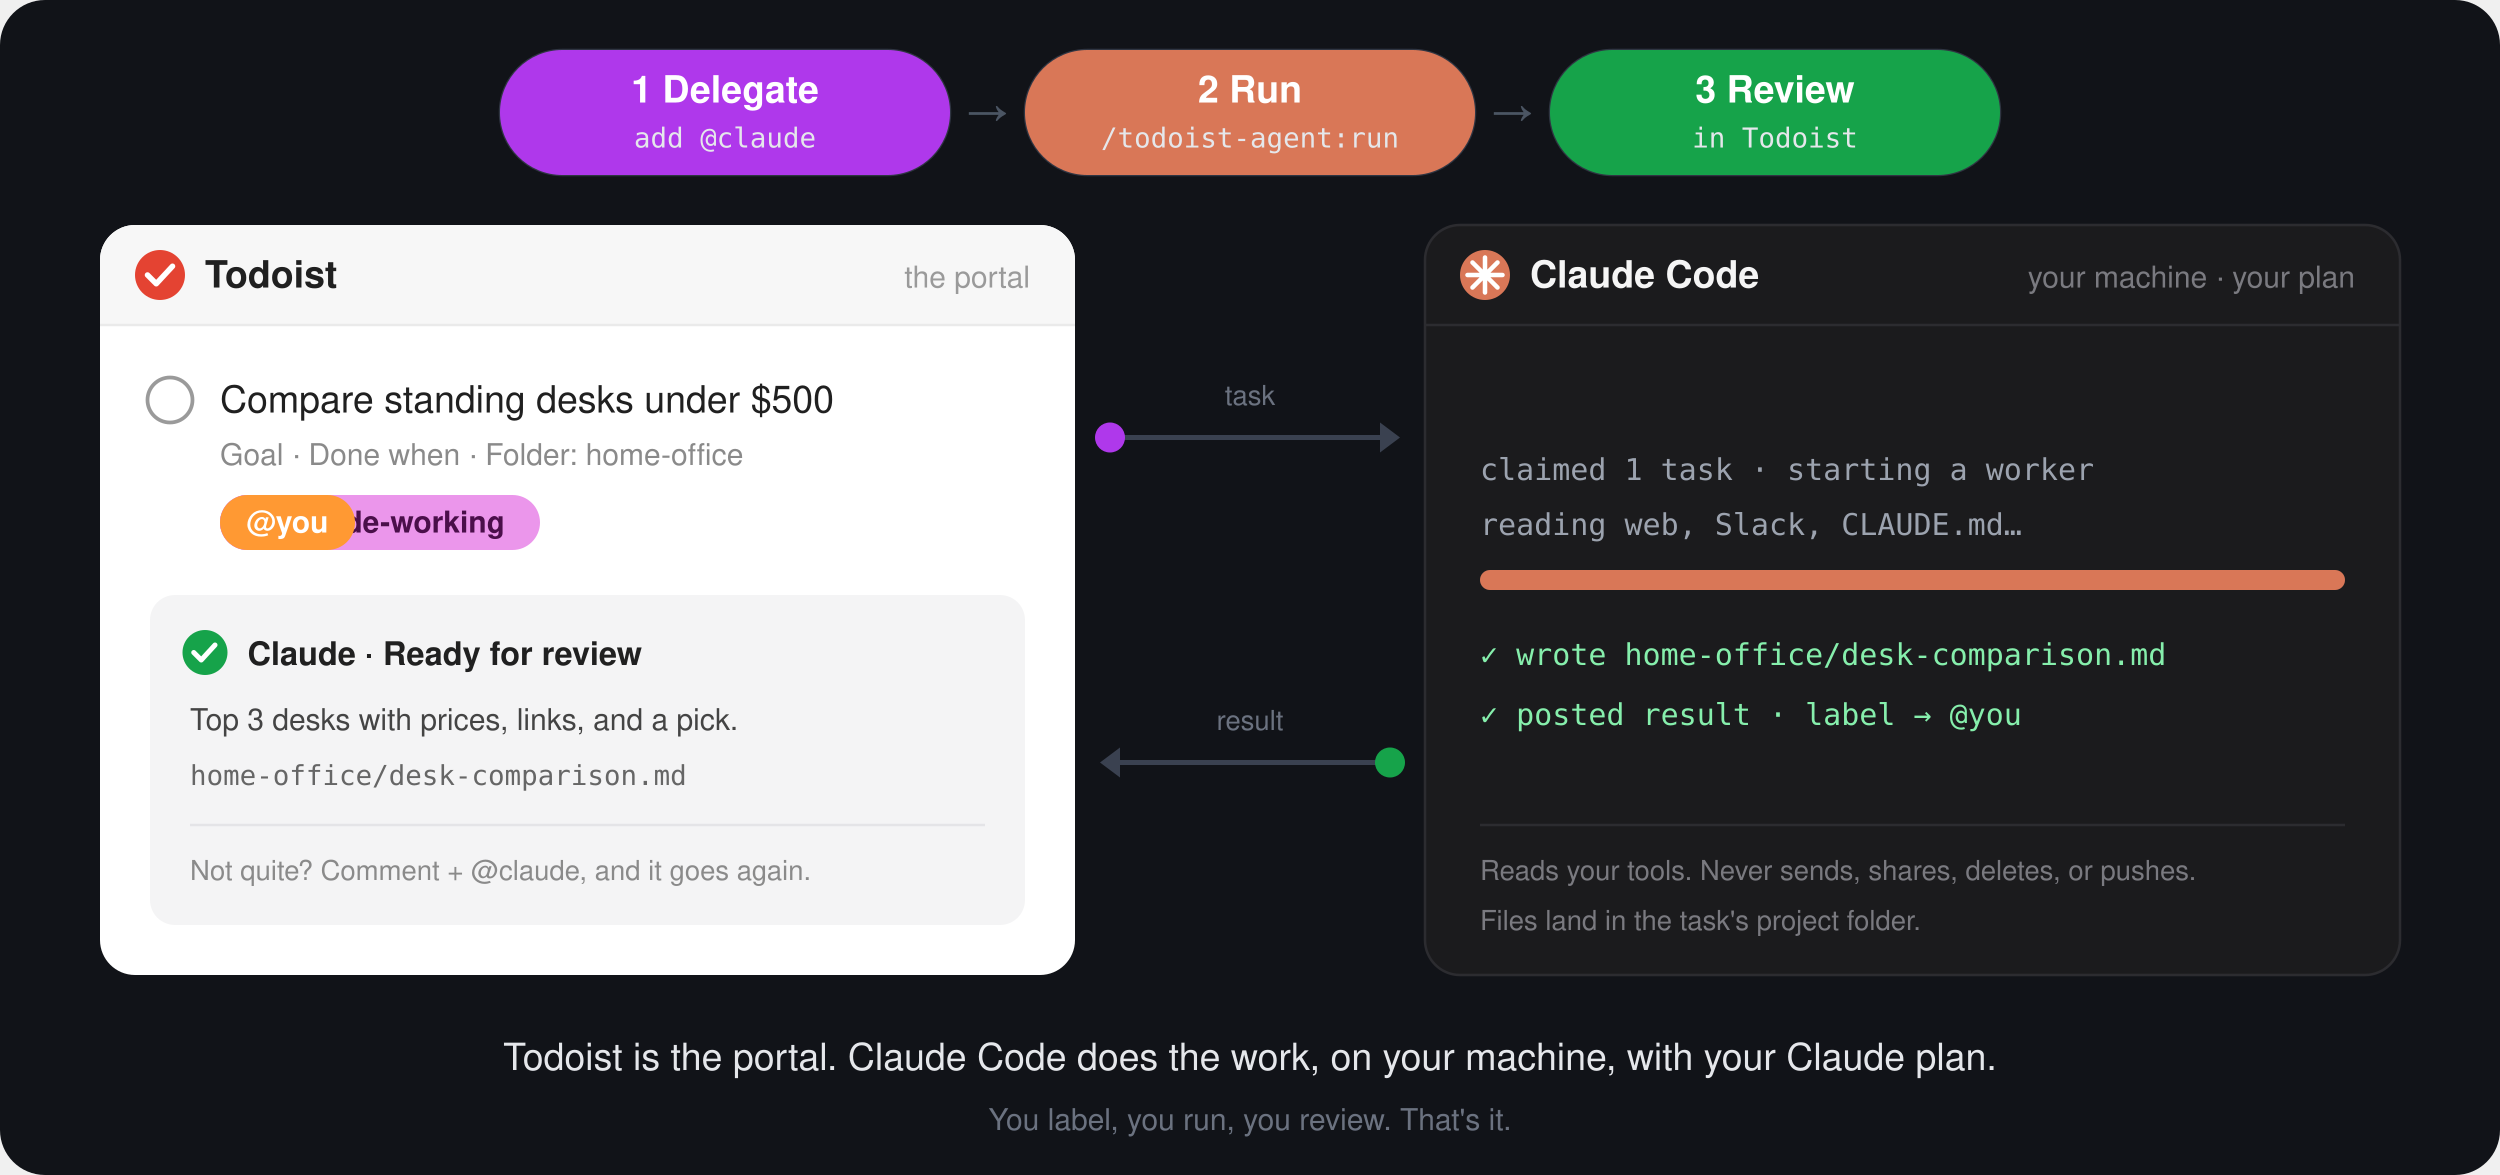
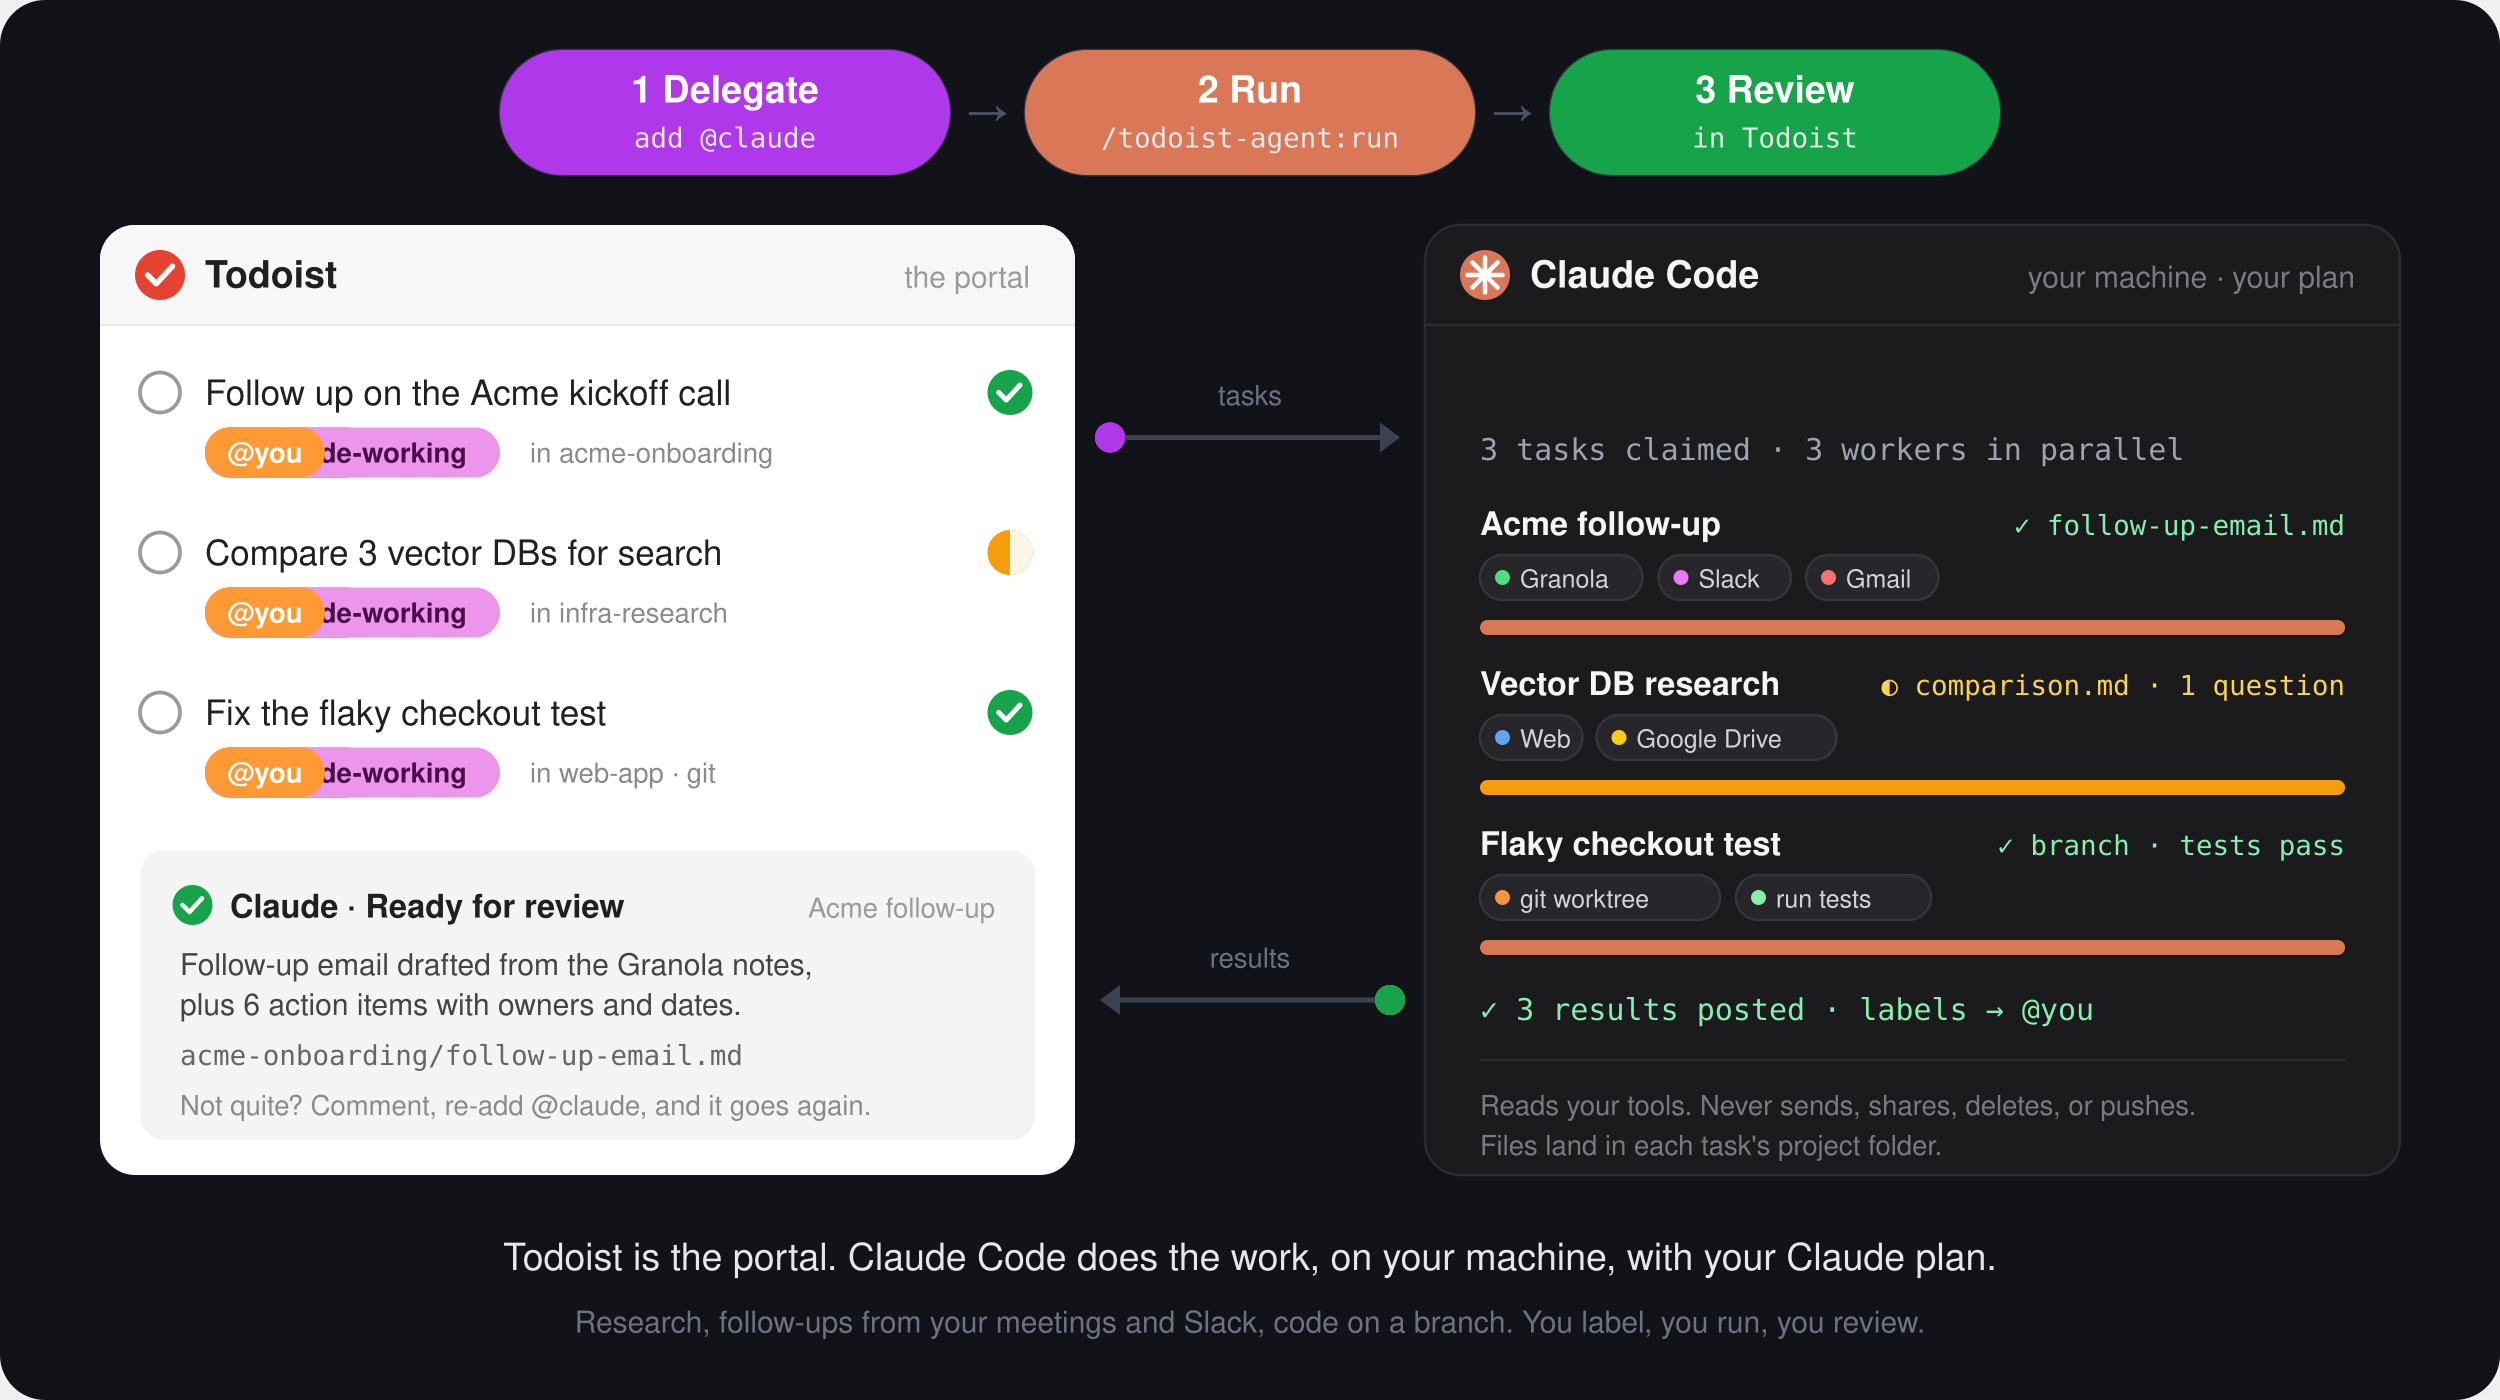
- <svg xmlns="http://www.w3.org/2000/svg" viewBox="0 0 1000 470" width="1000" height="470" role="img" aria-label="Delegate a task in Todoist with the @claude label, run /todoist-agent:run so Claude Code does the work on your machine, then review the result comment back in Todoist.">
+ <svg xmlns="http://www.w3.org/2000/svg" viewBox="0 0 1000 560" width="1000" height="560" role="img" aria-label="Three work tasks are delegated in Todoist with the @claude label. /todoist-agent:run starts three Claude Code workers in parallel, reading Granola, Slack, Gmail, the web, Google Drive, and a git repo. Each result comes back to Todoist as a review comment, and the label flips to you.">
  <style>
    text { font-family: -apple-system, BlinkMacSystemFont, "Segoe UI", Helvetica, Arial, sans-serif; }
    .mono { font-family: ui-monospace, SFMono-Regular, Menlo, Consolas, monospace; }
-     .a { animation-duration: 14s; animation-iteration-count: infinite; animation-timing-function: ease-in-out; }
- 
-     .task    { animation-name: task; }
-     .pill1   { animation-name: pill1; }
-     .pill2   { animation-name: pill2; }
-     .pill3   { animation-name: pill3; }
-     .chip1   { animation-name: pill1; }
-     .chip2   { animation-name: pill2; }
-     .chip3   { animation-name: pill3; }
-     .dotTop  { animation-name: dotTop; }
-     .dotBot  { animation-name: dotBot; }
-     .term    { animation-name: term; }
-     .cover   { animation-name: cover; }
-     .l2      { animation-name: l2; }
-     .l3      { animation-name: l3; }
-     .l4      { animation-name: l4; }
-     .l5      { animation-name: l5; }
-     .bar     { animation-name: bar; transform-box: fill-box; transform-origin: left center; }
-     .comment { animation-name: comment; }
- 
-     @keyframes task    { 0%, 95% { opacity: 1 } 97%, 98% { opacity: 0 } 100% { opacity: 1 } }
-     @keyframes pill1   { 0%, 29% { opacity: 1 } 32%, 98% { opacity: 0 } 100% { opacity: 1 } }
-     @keyframes pill2   { 0%, 29% { opacity: 0 } 32%, 66% { opacity: 1 } 69%, 100% { opacity: 0 } }
-     @keyframes pill3   { 0%, 66% { opacity: 0 } 69%, 95% { opacity: 1 } 97%, 100% { opacity: 0 } }
-     @keyframes dotTop  { 0%, 25% { opacity: 0; transform: translateX(0) } 26% { opacity: 1; transform: translateX(0) }
-                          33% { opacity: 1; transform: translateX(112px) } 34%, 100% { opacity: 0; transform: translateX(112px) } }
-     @keyframes dotBot  { 0%, 65% { opacity: 0; transform: translateX(0) } 66% { opacity: 1; transform: translateX(0) }
-                          72% { opacity: 1; transform: translateX(-112px) } 73%, 100% { opacity: 0; transform: translateX(-112px) } }
-     @keyframes term    { 0%, 95% { opacity: 1 } 97%, 99% { opacity: 0 } 100% { opacity: 1 } }
-     @keyframes cover   { 0%, 34% { transform: translateX(0) } 42%, 98% { transform: translateX(180px) } 99%, 100% { transform: translateX(0) } }
-     @keyframes l2      { 0%, 42% { opacity: 0 } 44%, 100% { opacity: 1 } }
-     @keyframes l3      { 0%, 45% { opacity: 0 } 47%, 100% { opacity: 1 } }
-     @keyframes bar     { 0%, 47% { transform: scaleX(0) } 60%, 98% { transform: scaleX(1) } 99%, 100% { transform: scaleX(0) } }
-     @keyframes l4      { 0%, 60% { opacity: 0 } 62%, 100% { opacity: 1 } }
-     @keyframes l5      { 0%, 63% { opacity: 0 } 65%, 100% { opacity: 1 } }
-     @keyframes comment { 0%, 71% { opacity: 0; transform: translateY(8px) } 74%, 95% { opacity: 1; transform: translateY(0) }
-                          97%, 100% { opacity: 0; transform: translateY(0) } }
-   </style>
-   <rect x="0" y="0" width="1000" height="470" rx="18" fill="#111318" />
-   <g>
-     <rect x="200" y="20" width="180" height="50" rx="25" fill="#1f2430" stroke="#2f3542" />
-     <rect class="a pill1" x="200" y="20" width="180" height="50" rx="25" fill="#af38eb" />
-     <text x="290" y="41" text-anchor="middle" font-size="15" font-weight="700" fill="#fff">1  Delegate</text>
-     <text x="290" y="59" text-anchor="middle" font-size="11" fill="#e5e7eb" class="mono">add @claude</text>
-     <text x="395" y="51" text-anchor="middle" font-size="18" fill="#4b5563">→</text>
-     <rect x="410" y="20" width="180" height="50" rx="25" fill="#1f2430" stroke="#2f3542" />
-     <rect class="a pill2" x="410" y="20" width="180" height="50" rx="25" fill="#d97757" />
-     <text x="500" y="41" text-anchor="middle" font-size="15" font-weight="700" fill="#fff">2  Run</text>
-     <text x="500" y="59" text-anchor="middle" font-size="11" fill="#e5e7eb" class="mono">/todoist-agent:run</text>
-     <text x="605" y="51" text-anchor="middle" font-size="18" fill="#4b5563">→</text>
-     <rect x="620" y="20" width="180" height="50" rx="25" fill="#1f2430" stroke="#2f3542" />
-     <rect class="a pill3" x="620" y="20" width="180" height="50" rx="25" fill="#16a34a" />
-     <text x="710" y="41" text-anchor="middle" font-size="15" font-weight="700" fill="#fff">3  Review</text>
-     <text x="710" y="59" text-anchor="middle" font-size="11" fill="#e5e7eb" class="mono">in Todoist</text>
-   </g>
-   <g>
-     <rect x="40" y="90" width="390" height="300" rx="14" fill="#ffffff" />
-     <path d="M40 104 a14 14 0 0 1 14 -14 h362 a14 14 0 0 1 14 14 v26 h-390 z" fill="#f7f7f7" />
-     <line x1="40" y1="130" x2="430" y2="130" stroke="#eaeaea" />
-     <circle cx="64" cy="110" r="10" fill="#e44332" />
-     <path d="M59 110 l3.5 3.5 l6.5 -7" stroke="#fff" stroke-width="2.2" fill="none" stroke-linecap="round" stroke-linejoin="round" />
-     <text x="82" y="115" font-size="15" font-weight="700" fill="#202020">Todoist</text>
-     <text x="412" y="115" text-anchor="end" font-size="12" fill="#9a9a9a">the portal</text>
-     <g class="a task">
-       <circle cx="68" cy="160" r="9" fill="none" stroke="#9a9a9a" stroke-width="1.5" />
-       <text x="88" y="165" font-size="15" fill="#202020">Compare standing desks under $500</text>
-       <text x="88" y="186" font-size="12" fill="#8a8a8a">Goal · Done when · Folder: home-office</text>
-       <g class="a chip1">
-         <rect x="88" y="198" width="74" height="22" rx="11" fill="#af38eb" />
-         <text x="125" y="213" text-anchor="middle" font-size="12" font-weight="600" fill="#fff">@claude</text>
-       </g>
-       <g class="a chip2">
-         <rect x="88" y="198" width="128" height="22" rx="11" fill="#eb96eb" />
-         <text x="152" y="213" text-anchor="middle" font-size="12" font-weight="600" fill="#4a0f4a">@claude-working</text>
-       </g>
-       <g class="a chip3">
-         <rect x="88" y="198" width="54" height="22" rx="11" fill="#ff9933" />
-         <text x="115" y="213" text-anchor="middle" font-size="12" font-weight="600" fill="#fff">@you</text>
-       </g>
-     </g>
-     <g class="a comment">
-       <rect x="60" y="238" width="350" height="132" rx="10" fill="#f4f4f5" />
-       <circle cx="82" cy="261" r="9" fill="#16a34a" />
-       <path d="M77.5 261 l3 3 l5.5 -6" stroke="#fff" stroke-width="2" fill="none" stroke-linecap="round" stroke-linejoin="round" />
-       <text x="99" y="266" font-size="13" font-weight="700" fill="#202020">Claude · Ready for review</text>
-       <text x="76" y="292" font-size="12" fill="#444">Top 3 desks with prices, links, and a pick.</text>
-       <text x="76" y="314" font-size="11" fill="#666" class="mono">home-office/desk-comparison.md</text>
-       <line x1="76" y1="330" x2="394" y2="330" stroke="#e4e4e7" />
-       <text x="76" y="352" font-size="11" fill="#8a8a8a">Not quite? Comment + @claude, and it goes again.</text>
-     </g>
-   </g>
-   <g>
-     <line x1="442" y1="175" x2="552" y2="175" stroke="#3a4150" stroke-width="2" />
-     <path d="M552 169 l8 6 l-8 6 z" fill="#3a4150" />
-     <text x="500" y="162" text-anchor="middle" font-size="11" fill="#6b7280">task</text>
-     <circle class="a dotTop" cx="444" cy="175" r="6" fill="#af38eb" />
-     <line x1="448" y1="305" x2="558" y2="305" stroke="#3a4150" stroke-width="2" />
-     <path d="M448 299 l-8 6 l8 6 z" fill="#3a4150" />
-     <text x="500" y="292" text-anchor="middle" font-size="11" fill="#6b7280">result</text>
-     <circle class="a dotBot" cx="556" cy="305" r="6" fill="#16a34a" />
-   </g>
-   <g>
-     <rect x="570" y="90" width="390" height="300" rx="14" fill="#1b1b1d" stroke="#2c2c30" />
-     <line x1="570" y1="130" x2="960" y2="130" stroke="#2c2c30" />
-     <circle cx="594" cy="110" r="10" fill="#d97757" />
-     <path d="M594 103 v14 M587 110 h14 M589 105 l10 10 M599 105 l-10 10" stroke="#fff" stroke-width="1.8" stroke-linecap="round" />
-     <text x="612" y="115" font-size="15" font-weight="700" fill="#f5f5f5">Claude Code</text>
-     <text x="942" y="115" text-anchor="end" font-size="12" fill="#7a7a80">your machine · your plan</text>
-     <g class="a term">
-       <text x="592" y="162" font-size="13" class="mono" fill="#e5e5e5">
-         <tspan fill="#d97757">&gt;</tspan> /todoist-agent:run</text>
-       <rect class="a cover" x="588" y="146" width="180" height="24" fill="#1b1b1d" />
-       <text class="a l2 mono" x="592" y="192" font-size="12" fill="#9ca3af">claimed 1 task · starting a worker</text>
-       <text class="a l3" x="592" y="214" font-size="12" fill="#9ca3af">
-         <tspan class="mono">reading web, Slack, CLAUDE.md…</tspan>
-       </text>
-       <rect class="a l3" x="592" y="228" width="346" height="8" rx="4" fill="#2c2c30" />
-       <rect class="a bar" x="592" y="228" width="346" height="8" rx="4" fill="#d97757" />
-       <text class="a l4" x="592" y="266" font-size="12" fill="#86efac">
-         <tspan class="mono">✓ wrote home-office/desk-comparison.md</tspan>
-       </text>
-       <text class="a l5" x="592" y="290" font-size="12" fill="#86efac">
-         <tspan class="mono">✓ posted result · label → @you</tspan>
-       </text>
-     </g>
-     <line x1="592" y1="330" x2="938" y2="330" stroke="#2c2c30" />
-     <text x="592" y="352" font-size="11" fill="#7a7a80">Reads your tools. Never sends, shares, deletes, or pushes.</text>
-     <text x="592" y="372" font-size="11" fill="#7a7a80">Files land in the task's project folder.</text>
-   </g>
-   <text x="500" y="428" text-anchor="middle" font-size="15" fill="#e5e7eb">Todoist is the portal. Claude Code does the work, on your machine, with your Claude plan.</text>
-   <text x="500" y="452" text-anchor="middle" font-size="12" fill="#6b7280">You label, you run, you review. That's it.</text>
+     .a { animation-duration: 18s; animation-iteration-count: infinite; animation-timing-function: ease-in-out; }
+     .bar { transform-box: fill-box; transform-origin: left center; }
+ @keyframes k1 { 0%, 29% { opacity: 1 } 30.5%, 99% { opacity: 0 } 100% { opacity: 1 } }
+ .k1 { animation-name: k1; }
+ @keyframes k2 { 0%, 28.5% { opacity: 0 } 30%, 69% { opacity: 1 } 70.5%, 100% { opacity: 0 } }
+ .k2 { animation-name: k2; }
+ @keyframes k3 { 0%, 68.5% { opacity: 0 } 70%, 95% { opacity: 1 } 96.5%, 100% { opacity: 0 } }
+ .k3 { animation-name: k3; }
+ @keyframes k4 { 0%, 95% { opacity: 1 } 96.5%, 99% { opacity: 0 } 100% { opacity: 1 } }
+ .k4 { animation-name: k4; }
+ @keyframes k5 { 0%, 29% { opacity: 1 } 30.5%, 99% { opacity: 0 } 100% { opacity: 1 } }
+ .k5 { animation-name: k5; }
+ @keyframes k6 { 0%, 28.5% { opacity: 0 } 30%, 62% { opacity: 1 } 63.5%, 100% { opacity: 0 } }
+ .k6 { animation-name: k6; }
+ @keyframes k7 { 0%, 61.5% { opacity: 0 } 63%, 95% { opacity: 1 } 96.5%, 100% { opacity: 0 } }
+ .k7 { animation-name: k7; }
+ @keyframes k8 { 0%, 61.5% { opacity: 0 } 63%, 95% { opacity: 1 } 96.5%, 100% { opacity: 0 } }
+ .k8 { animation-name: k8; }
+ @keyframes k9 { 0%, 4.5% { opacity: 0 } 6%, 95% { opacity: 1 } 96.5%, 100% { opacity: 0 } }
+ .k9 { animation-name: k9; }
+ @keyframes k10 { 0%, 4.5% { opacity: 0 } 6%, 29% { opacity: 1 } 30.5%, 100% { opacity: 0 } }
+ .k10 { animation-name: k10; }
+ @keyframes k11 { 0%, 28.5% { opacity: 0 } 30%, 70% { opacity: 1 } 71.5%, 100% { opacity: 0 } }
+ .k11 { animation-name: k11; }
+ @keyframes k12 { 0%, 69.5% { opacity: 0 } 71%, 95% { opacity: 1 } 96.5%, 100% { opacity: 0 } }
+ .k12 { animation-name: k12; }
+ @keyframes k13 { 0%, 69.5% { opacity: 0 } 71%, 95% { opacity: 1 } 96.5%, 100% { opacity: 0 } }
+ .k13 { animation-name: k13; }
+ @keyframes k14 { 0%, 10.5% { opacity: 0 } 12%, 95% { opacity: 1 } 96.5%, 100% { opacity: 0 } }
+ .k14 { animation-name: k14; }
+ @keyframes k15 { 0%, 10.5% { opacity: 0 } 12%, 29% { opacity: 1 } 30.5%, 100% { opacity: 0 } }
+ .k15 { animation-name: k15; }
+ @keyframes k16 { 0%, 28.5% { opacity: 0 } 30%, 66% { opacity: 1 } 67.5%, 100% { opacity: 0 } }
+ .k16 { animation-name: k16; }
+ @keyframes k17 { 0%, 65.5% { opacity: 0 } 67%, 95% { opacity: 1 } 96.5%, 100% { opacity: 0 } }
+ .k17 { animation-name: k17; }
+ @keyframes k18 { 0%, 65.5% { opacity: 0 } 67%, 95% { opacity: 1 } 96.5%, 100% { opacity: 0 } }
+ .k18 { animation-name: k18; }
+ @keyframes k19 { 0%, 71.5% { opacity: 0; transform: translateY(8px) } 73%, 95% { opacity: 1; transform: translateY(0) } 96.5%, 100% { opacity: 0; transform: translateY(0) } }
+ .k19 { animation-name: k19; }
+ @keyframes k20 { 0%, 26% { opacity: 0; transform: translateX(0) } 26.5% { opacity: 1; transform: translateX(0) } 30% { opacity: 1; transform: translateX(112px) } 30.5%, 100% { opacity: 0; transform: translateX(112px) } }
+ .k20 { animation-name: k20; }
+ @keyframes k21 { 0%, 27.5% { opacity: 0; transform: translateX(0) } 28.0% { opacity: 1; transform: translateX(0) } 31.5% { opacity: 1; transform: translateX(112px) } 32.0%, 100% { opacity: 0; transform: translateX(112px) } }
+ .k21 { animation-name: k21; }
+ @keyframes k22 { 0%, 29% { opacity: 0; transform: translateX(0) } 29.5% { opacity: 1; transform: translateX(0) } 33% { opacity: 1; transform: translateX(112px) } 33.5%, 100% { opacity: 0; transform: translateX(112px) } }
+ .k22 { animation-name: k22; }
+ @keyframes k23 { 0%, 58% { opacity: 0; transform: translateX(0) } 58.5% { opacity: 1; transform: translateX(0) } 62.5% { opacity: 1; transform: translateX(-112px) } 63.0%, 100% { opacity: 0; transform: translateX(-112px) } }
+ .k23 { animation-name: k23; }
+ @keyframes k24 { 0%, 66% { opacity: 0; transform: translateX(0) } 66.5% { opacity: 1; transform: translateX(0) } 70.5% { opacity: 1; transform: translateX(-112px) } 71.0%, 100% { opacity: 0; transform: translateX(-112px) } }
+ .k24 { animation-name: k24; }
+ @keyframes k25 { 0%, 62% { opacity: 0; transform: translateX(0) } 62.5% { opacity: 1; transform: translateX(0) } 66.5% { opacity: 1; transform: translateX(-112px) } 67.0%, 100% { opacity: 0; transform: translateX(-112px) } }
+ .k25 { animation-name: k25; }
+ @keyframes k26 { 0%, 95% { opacity: 1 } 96.5%, 99% { opacity: 0 } 100% { opacity: 1 } }
+ .k26 { animation-name: k26; }
+ @keyframes k27 { 0%, 30% { transform: translateX(0) } 36%, 96.5% { transform: translateX(180px) } 97.5%, 100% { transform: translateX(0) } }
+ .k27 { animation-name: k27; }
+ @keyframes k28 { 0%, 35.5% { opacity: 0 } 37%, 95% { opacity: 1 } 96.5%, 100% { opacity: 0 } }
+ .k28 { animation-name: k28; }
+ @keyframes k29 { 0%, 37.5% { opacity: 0 } 39%, 95% { opacity: 1 } 96.5%, 100% { opacity: 0 } }
+ .k29 { animation-name: k29; }
+ @keyframes k30 { 0%, 39.5% { opacity: 0 } 41%, 95% { opacity: 1 } 96.5%, 100% { opacity: 0 } }
+ .k30 { animation-name: k30; }
+ @keyframes k31 { 0%, 42.5% { opacity: 0 } 44%, 95% { opacity: 1 } 96.5%, 100% { opacity: 0 } }
+ .k31 { animation-name: k31; }
+ @keyframes k32 { 0%, 45.5% { opacity: 0 } 47%, 95% { opacity: 1 } 96.5%, 100% { opacity: 0 } }
+ .k32 { animation-name: k32; }
+ @keyframes k33 { 0%, 41% { transform: scaleX(0) } 58%, 95% { transform: scaleX(1) } 96.5%, 100% { transform: scaleX(0) } }
+ .k33 { animation-name: k33; }
+ @keyframes k34 { 0%, 56.5% { opacity: 0 } 58%, 95% { opacity: 1 } 96.5%, 100% { opacity: 0 } }
+ .k34 { animation-name: k34; }
+ @keyframes k35 { 0%, 38.5% { opacity: 0 } 40%, 95% { opacity: 1 } 96.5%, 100% { opacity: 0 } }
+ .k35 { animation-name: k35; }
+ @keyframes k36 { 0%, 40.5% { opacity: 0 } 42%, 95% { opacity: 1 } 96.5%, 100% { opacity: 0 } }
+ .k36 { animation-name: k36; }
+ @keyframes k37 { 0%, 43.5% { opacity: 0 } 45%, 95% { opacity: 1 } 96.5%, 100% { opacity: 0 } }
+ .k37 { animation-name: k37; }
+ @keyframes k38 { 0%, 41% { transform: scaleX(0) } 66%, 95% { transform: scaleX(0.8) } 96.5%, 100% { transform: scaleX(0) } }
+ .k38 { animation-name: k38; }
+ @keyframes k39 { 0%, 64.5% { opacity: 0 } 66%, 95% { opacity: 1 } 96.5%, 100% { opacity: 0 } }
+ .k39 { animation-name: k39; }
+ @keyframes k40 { 0%, 39.5% { opacity: 0 } 41%, 95% { opacity: 1 } 96.5%, 100% { opacity: 0 } }
+ .k40 { animation-name: k40; }
+ @keyframes k41 { 0%, 41.5% { opacity: 0 } 43%, 95% { opacity: 1 } 96.5%, 100% { opacity: 0 } }
+ .k41 { animation-name: k41; }
+ @keyframes k42 { 0%, 44.5% { opacity: 0 } 46%, 95% { opacity: 1 } 96.5%, 100% { opacity: 0 } }
+ .k42 { animation-name: k42; }
+ @keyframes k43 { 0%, 41% { transform: scaleX(0) } 62%, 95% { transform: scaleX(1) } 96.5%, 100% { transform: scaleX(0) } }
+ .k43 { animation-name: k43; }
+ @keyframes k44 { 0%, 60.5% { opacity: 0 } 62%, 95% { opacity: 1 } 96.5%, 100% { opacity: 0 } }
+ .k44 { animation-name: k44; }
+ @keyframes k45 { 0%, 69.5% { opacity: 0 } 71%, 95% { opacity: 1 } 96.5%, 100% { opacity: 0 } }
+ .k45 { animation-name: k45; }
+ </style>
+   <rect width="1000" height="560" rx="18" fill="#111318" />
+   <rect x="200" y="20" width="180" height="50" rx="25" fill="#1f2430" stroke="#2f3542" />
+   <rect class="a k1" x="200" y="20" width="180" height="50" rx="25" fill="#af38eb" />
+   <text x="290" y="41" text-anchor="middle" font-size="15" font-weight="700" fill="#fff">1  Delegate</text>
+   <text x="290" y="59" text-anchor="middle" font-size="11" fill="#e5e7eb" class="mono">add @claude</text>
+   <text x="395" y="51" text-anchor="middle" font-size="18" fill="#4b5563">→</text>
+   <rect x="410" y="20" width="180" height="50" rx="25" fill="#1f2430" stroke="#2f3542" />
+   <rect class="a k2" x="410" y="20" width="180" height="50" rx="25" fill="#d97757" />
+   <text x="500" y="41" text-anchor="middle" font-size="15" font-weight="700" fill="#fff">2  Run</text>
+   <text x="500" y="59" text-anchor="middle" font-size="11" fill="#e5e7eb" class="mono">/todoist-agent:run</text>
+   <text x="605" y="51" text-anchor="middle" font-size="18" fill="#4b5563">→</text>
+   <rect x="620" y="20" width="180" height="50" rx="25" fill="#1f2430" stroke="#2f3542" />
+   <rect class="a k3" x="620" y="20" width="180" height="50" rx="25" fill="#16a34a" />
+   <text x="710" y="41" text-anchor="middle" font-size="15" font-weight="700" fill="#fff">3  Review</text>
+   <text x="710" y="59" text-anchor="middle" font-size="11" fill="#e5e7eb" class="mono">in Todoist</text>
+   <rect x="40" y="90" width="390" height="380" rx="14" fill="#ffffff" />
+   <path d="M40 104 a14 14 0 0 1 14 -14 h362 a14 14 0 0 1 14 14 v26 h-390 z" fill="#f7f7f7" />
+   <line x1="40" y1="130" x2="430" y2="130" stroke="#eaeaea" />
+   <circle cx="64" cy="110" r="10" fill="#e44332" />
+   <path d="M59 110 l3.5 3.5 l6.5 -7" stroke="#fff" stroke-width="2.2" fill="none" stroke-linecap="round" stroke-linejoin="round" />
+   <text x="82" y="115" font-size="15" font-weight="700" fill="#202020">Todoist</text>
+   <text x="412" y="115" text-anchor="end" font-size="12" fill="#9a9a9a">the portal</text>
+   <g class="a k4">
+     <circle cx="64" cy="157" r="8" fill="none" stroke="#9a9a9a" stroke-width="1.5" />
+     <text x="82" y="162" font-size="14" fill="#202020">Follow up on the Acme kickoff call</text>
+     <text x="212" y="185" font-size="11" fill="#8a8a8a">in acme-onboarding</text>
+     <g class="a k5">
+       <rect x="82" y="171" width="66" height="20" rx="10" fill="#af38eb" />
+       <text x="115.0" y="185" text-anchor="middle" font-size="11" font-weight="600" fill="#fff">@claude</text>
+     </g>
+     <g class="a k6">
+       <rect x="82" y="171" width="118" height="20" rx="10" fill="#eb96eb" />
+       <text x="141.0" y="185" text-anchor="middle" font-size="11" font-weight="600" fill="#4a0f4a">@claude-working</text>
+     </g>
+     <g class="a k7">
+       <rect x="82" y="171" width="48" height="20" rx="10" fill="#ff9933" />
+       <text x="106.0" y="185" text-anchor="middle" font-size="11" font-weight="600" fill="#fff">@you</text>
+     </g>
+     <g class="a k8">
+       <circle cx="404" cy="157" r="9" fill="#16a34a" />
+       <path d="M399.5 157 l3 3 l5.5 -6" stroke="#fff" stroke-width="2" fill="none" stroke-linecap="round" stroke-linejoin="round" />
+     </g>
+   </g>
+   <g class="a k9">
+     <circle cx="64" cy="221" r="8" fill="none" stroke="#9a9a9a" stroke-width="1.5" />
+     <text x="82" y="226" font-size="14" fill="#202020">Compare 3 vector DBs for search</text>
+     <text x="212" y="249" font-size="11" fill="#8a8a8a">in infra-research</text>
+     <g class="a k10">
+       <rect x="82" y="235" width="66" height="20" rx="10" fill="#af38eb" />
+       <text x="115.0" y="249" text-anchor="middle" font-size="11" font-weight="600" fill="#fff">@claude</text>
+     </g>
+     <g class="a k11">
+       <rect x="82" y="235" width="118" height="20" rx="10" fill="#eb96eb" />
+       <text x="141.0" y="249" text-anchor="middle" font-size="11" font-weight="600" fill="#4a0f4a">@claude-working</text>
+     </g>
+     <g class="a k12">
+       <rect x="82" y="235" width="48" height="20" rx="10" fill="#ff9933" />
+       <text x="106.0" y="249" text-anchor="middle" font-size="11" font-weight="600" fill="#fff">@you</text>
+     </g>
+     <g class="a k13">
+       <circle cx="404" cy="221" r="9" fill="#f59e0b" />
+       <path d="M404 212 a9 9 0 0 1 0 18 z" fill="#fff" opacity="0.9" />
+     </g>
+   </g>
+   <g class="a k14">
+     <circle cx="64" cy="285" r="8" fill="none" stroke="#9a9a9a" stroke-width="1.5" />
+     <text x="82" y="290" font-size="14" fill="#202020">Fix the flaky checkout test</text>
+     <text x="212" y="313" font-size="11" fill="#8a8a8a">in web-app · git</text>
+     <g class="a k15">
+       <rect x="82" y="299" width="66" height="20" rx="10" fill="#af38eb" />
+       <text x="115.0" y="313" text-anchor="middle" font-size="11" font-weight="600" fill="#fff">@claude</text>
+     </g>
+     <g class="a k16">
+       <rect x="82" y="299" width="118" height="20" rx="10" fill="#eb96eb" />
+       <text x="141.0" y="313" text-anchor="middle" font-size="11" font-weight="600" fill="#4a0f4a">@claude-working</text>
+     </g>
+     <g class="a k17">
+       <rect x="82" y="299" width="48" height="20" rx="10" fill="#ff9933" />
+       <text x="106.0" y="313" text-anchor="middle" font-size="11" font-weight="600" fill="#fff">@you</text>
+     </g>
+     <g class="a k18">
+       <circle cx="404" cy="285" r="9" fill="#16a34a" />
+       <path d="M399.5 285 l3 3 l5.5 -6" stroke="#fff" stroke-width="2" fill="none" stroke-linecap="round" stroke-linejoin="round" />
+     </g>
+   </g>
+   <g class="a k19">
+     <rect x="56" y="340" width="358" height="116" rx="10" fill="#f4f4f5" />
+     <circle cx="77" cy="362" r="8" fill="#16a34a" />
+     <path d="M73 362 l2.8 2.8 l5 -5.5" stroke="#fff" stroke-width="1.8" fill="none" stroke-linecap="round" stroke-linejoin="round" />
+     <text x="92" y="367" font-size="13" font-weight="700" fill="#202020">Claude · Ready for review</text>
+     <text x="398" y="367" text-anchor="end" font-size="11" fill="#9a9a9a">Acme follow-up</text>
+     <text x="72" y="390" font-size="12" fill="#444">Follow-up email drafted from the Granola notes,</text>
+     <text x="72" y="406" font-size="12" fill="#444">plus 6 action items with owners and dates.</text>
+     <text x="72" y="426" font-size="11" fill="#666" class="mono">acme-onboarding/follow-up-email.md</text>
+     <text x="72" y="446" font-size="11" fill="#8a8a8a">Not quite? Comment, re-add @claude, and it goes again.</text>
+   </g>
+   <line x1="442" y1="175" x2="552" y2="175" stroke="#3a4150" stroke-width="2" />
+   <path d="M552 169 l8 6 l-8 6 z" fill="#3a4150" />
+   <text x="500" y="162" text-anchor="middle" font-size="11" fill="#6b7280">tasks</text>
+   <circle class="a k20" cx="444" cy="175" r="6" fill="#af38eb" />
+   <circle class="a k21" cx="444" cy="175" r="6" fill="#af38eb" />
+   <circle class="a k22" cx="444" cy="175" r="6" fill="#af38eb" />
+   <line x1="448" y1="400" x2="558" y2="400" stroke="#3a4150" stroke-width="2" />
+   <path d="M448 394 l-8 6 l8 6 z" fill="#3a4150" />
+   <text x="500" y="387" text-anchor="middle" font-size="11" fill="#6b7280">results</text>
+   <circle class="a k23" cx="556" cy="400" r="6" fill="#16a34a" />
+   <circle class="a k24" cx="556" cy="400" r="6" fill="#f59e0b" />
+   <circle class="a k25" cx="556" cy="400" r="6" fill="#16a34a" />
+   <rect x="570" y="90" width="390" height="380" rx="14" fill="#1b1b1d" stroke="#2c2c30" />
+   <line x1="570" y1="130" x2="960" y2="130" stroke="#2c2c30" />
+   <circle cx="594" cy="110" r="10" fill="#d97757" />
+   <path d="M594 103 v14 M587 110 h14 M589 105 l10 10 M599 105 l-10 10" stroke="#fff" stroke-width="1.8" stroke-linecap="round" />
+   <text x="612" y="115" font-size="15" font-weight="700" fill="#f5f5f5">Claude Code</text>
+   <text x="942" y="115" text-anchor="end" font-size="12" fill="#7a7a80">your machine · your plan</text>
+   <g class="a k26">
+     <text x="592" y="160" font-size="13" class="mono" fill="#e5e5e5">
+       <tspan fill="#d97757">&gt;</tspan> /todoist-agent:run</text>
+     <rect class="a k27" x="588" y="144" width="180" height="24" fill="#1b1b1d" />
+     <text class="a mono k28" x="592" y="184" font-size="12" fill="#9ca3af">3 tasks claimed · 3 workers in parallel</text>
+     <g class="a k29">
+       <text x="592" y="214" font-size="13" font-weight="600" fill="#f5f5f5">Acme follow-up</text>
+       <g class="a k30">
+         <rect x="592" y="222" width="65" height="18" rx="9" fill="#26262b" stroke="#34343a" />
+         <circle cx="601" cy="231" r="3" fill="#4ade80" />
+         <text x="608" y="235" font-size="10" fill="#d4d4d8">Granola</text>
+       </g>
+       <g class="a k31">
+         <rect x="663.4" y="222" width="53" height="18" rx="9" fill="#26262b" stroke="#34343a" />
+         <circle cx="672.4" cy="231" r="3" fill="#e879f9" />
+         <text x="679.4" y="235" font-size="10" fill="#d4d4d8">Slack</text>
+       </g>
+       <g class="a k32">
+         <rect x="722.4" y="222" width="53" height="18" rx="9" fill="#26262b" stroke="#34343a" />
+         <circle cx="731.4" cy="231" r="3" fill="#f87171" />
+         <text x="738.4" y="235" font-size="10" fill="#d4d4d8">Gmail</text>
+       </g>
+       <rect x="592" y="248" width="346" height="6" rx="3" fill="#2c2c30" />
+       <rect class="a bar k33" x="592" y="248" width="346" height="6" rx="3" fill="#d97757" />
+       <text class="a mono k34" x="938" y="214" text-anchor="end" font-size="11" fill="#86efac">✓ follow-up-email.md</text>
+     </g>
+     <g class="a k35">
+       <text x="592" y="278" font-size="13" font-weight="600" fill="#f5f5f5">Vector DB research</text>
+       <g class="a k36">
+         <rect x="592" y="286" width="41" height="18" rx="9" fill="#26262b" stroke="#34343a" />
+         <circle cx="601" cy="295" r="3" fill="#60a5fa" />
+         <text x="608" y="299" font-size="10" fill="#d4d4d8">Web</text>
+       </g>
+       <g class="a k37">
+         <rect x="638.6" y="286" width="96" height="18" rx="9" fill="#26262b" stroke="#34343a" />
+         <circle cx="647.6" cy="295" r="3" fill="#facc15" />
+         <text x="654.6" y="299" font-size="10" fill="#d4d4d8">Google Drive</text>
+       </g>
+       <rect x="592" y="312" width="346" height="6" rx="3" fill="#2c2c30" />
+       <rect class="a bar k38" x="592" y="312" width="346" height="6" rx="3" fill="#f59e0b" />
+       <text class="a mono k39" x="938" y="278" text-anchor="end" font-size="11" fill="#fcd34d">◐ comparison.md · 1 question</text>
+     </g>
+     <g class="a k40">
+       <text x="592" y="342" font-size="13" font-weight="600" fill="#f5f5f5">Flaky checkout test</text>
+       <g class="a k41">
+         <rect x="592" y="350" width="96" height="18" rx="9" fill="#26262b" stroke="#34343a" />
+         <circle cx="601" cy="359" r="3" fill="#fb923c" />
+         <text x="608" y="363" font-size="10" fill="#d4d4d8">git worktree</text>
+       </g>
+       <g class="a k42">
+         <rect x="694.4" y="350" width="78" height="18" rx="9" fill="#26262b" stroke="#34343a" />
+         <circle cx="703.4" cy="359" r="3" fill="#86efac" />
+         <text x="710.4" y="363" font-size="10" fill="#d4d4d8">run tests</text>
+       </g>
+       <rect x="592" y="376" width="346" height="6" rx="3" fill="#2c2c30" />
+       <rect class="a bar k43" x="592" y="376" width="346" height="6" rx="3" fill="#d97757" />
+       <text class="a mono k44" x="938" y="342" text-anchor="end" font-size="11" fill="#86efac">✓ branch · tests pass</text>
+     </g>
+     <text class="a mono k45" x="592" y="408" font-size="12" fill="#86efac">✓ 3 results posted · labels → @you</text>
+   </g>
+   <line x1="592" y1="424" x2="938" y2="424" stroke="#2c2c30" />
+   <text x="592" y="446" font-size="11" fill="#7a7a80">Reads your tools. Never sends, shares, deletes, or pushes.</text>
+   <text x="592" y="462" font-size="11" fill="#7a7a80">Files land in each task's project folder.</text>
+   <text x="500" y="508" text-anchor="middle" font-size="15" fill="#e5e7eb">Todoist is the portal. Claude Code does the work, on your machine, with your Claude plan.</text>
+   <text x="500" y="533" text-anchor="middle" font-size="12" fill="#6b7280">Research, follow-ups from your meetings and Slack, code on a branch. You label, you run, you review.</text>
</svg>
